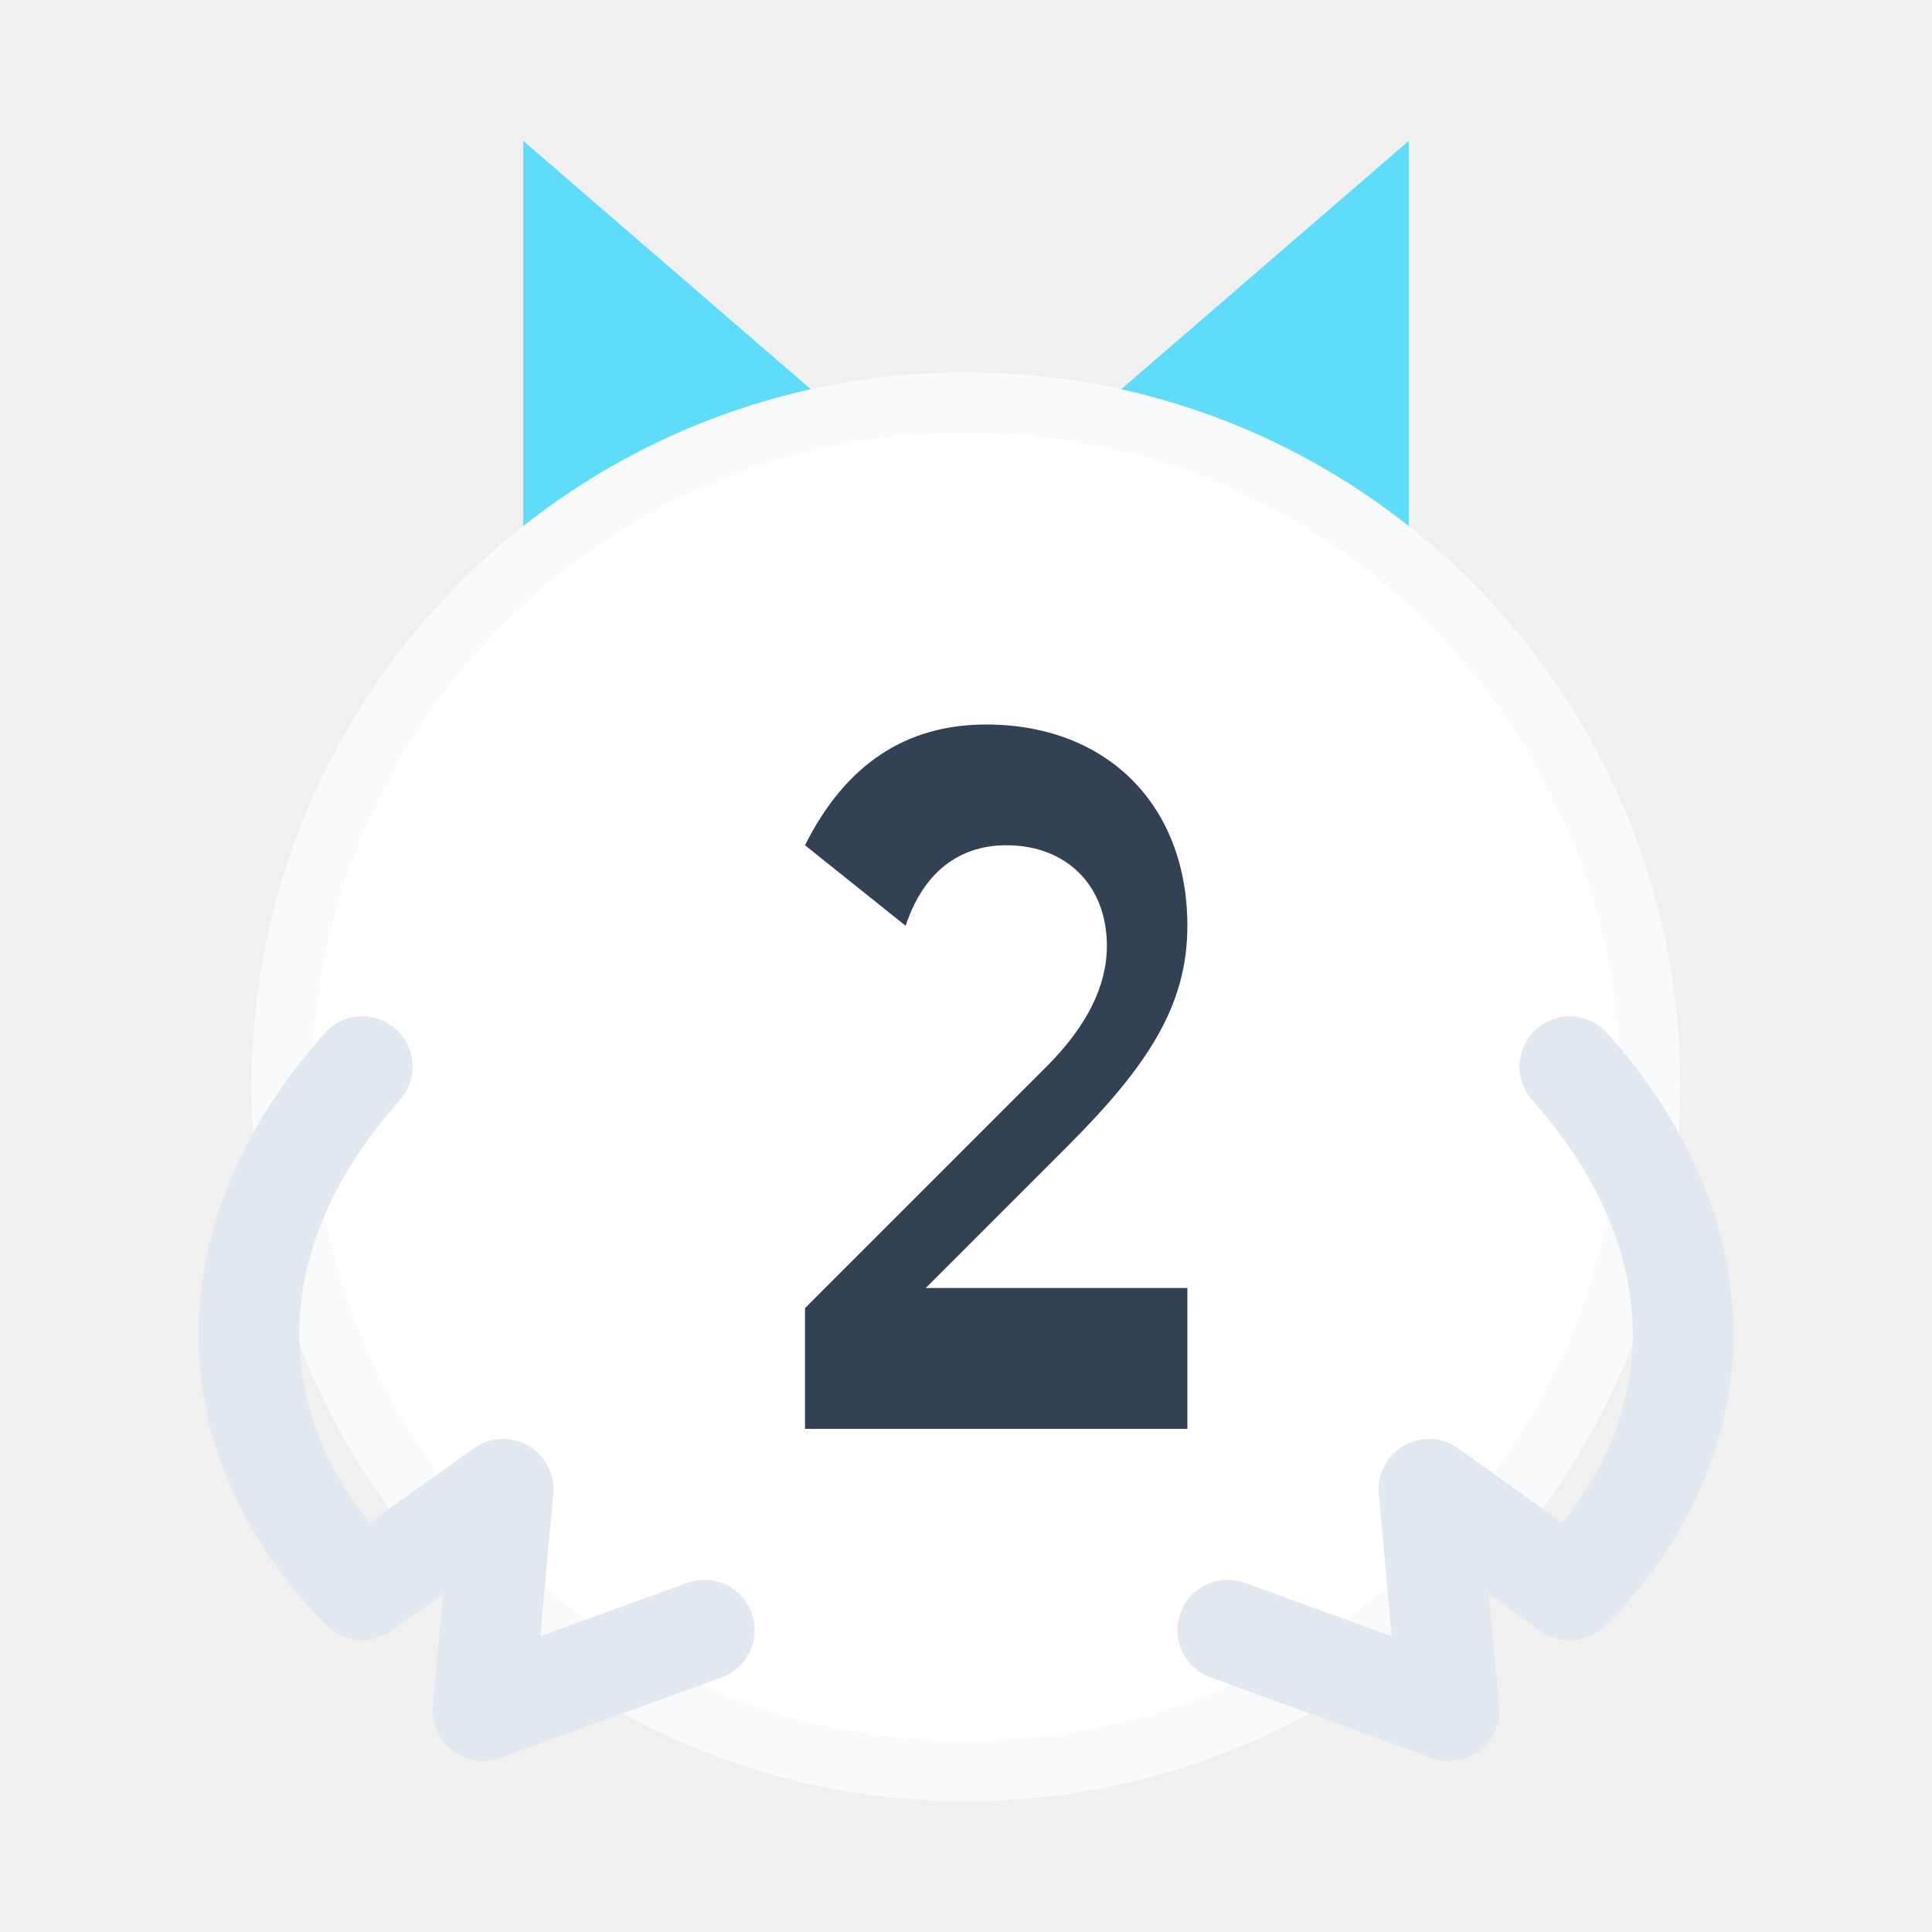
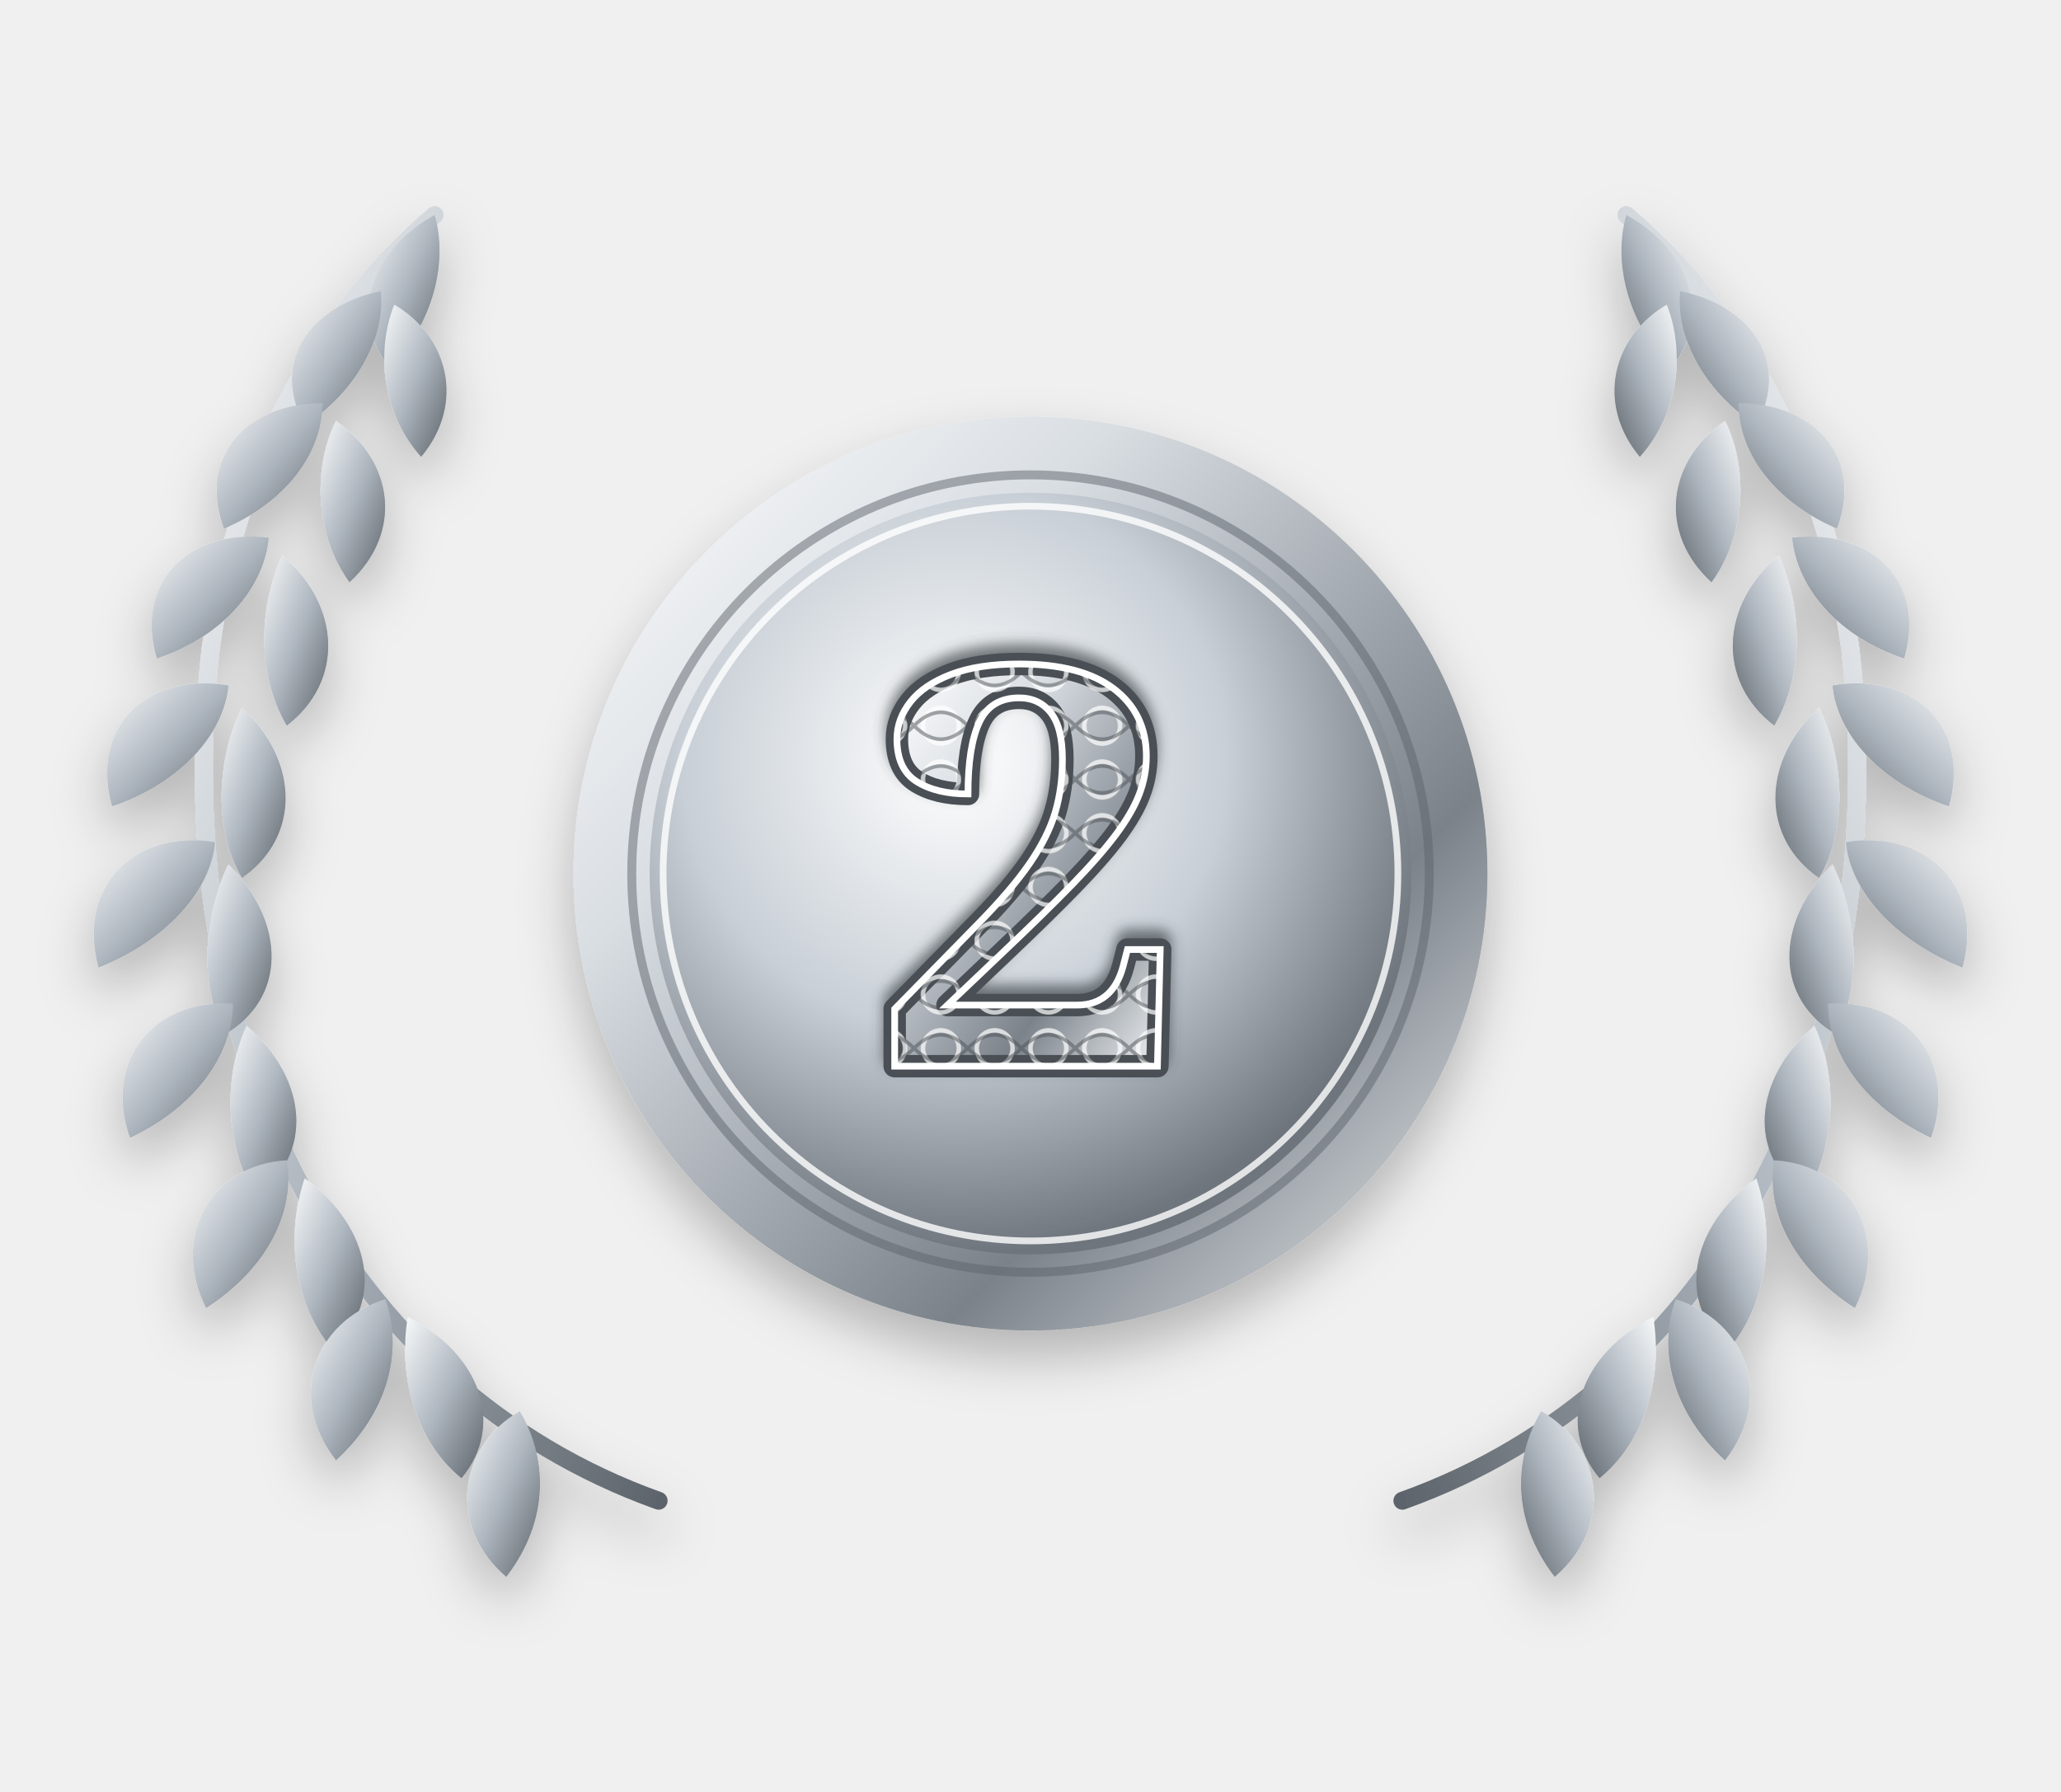
- <svg xmlns="http://www.w3.org/2000/svg" viewBox="0 0 96 96" fill="none">
+ <svg xmlns="http://www.w3.org/2000/svg" viewBox="0 0 460 400" width="460" height="400">
  <defs>
-     <linearGradient id="g" x1="13" y1="11" x2="80" y2="87">
-       <stop stop-color="#FFF" />
-       <stop offset=".45" stop-color="#CBD5E1" />
-       <stop offset="1" stop-color="#64748B" />
+     <linearGradient id="silverRim" x1="0%" y1="0%" x2="100%" y2="100%">
+       <stop offset="0%" stop-color="#FFFFFF" />
+       <stop offset="30%" stop-color="#D9DEE3" />
+       <stop offset="70%" stop-color="#7B828A" />
+       <stop offset="100%" stop-color="#F0F3F5" />
    </linearGradient>
+     <radialGradient id="silverFace" cx="40%" cy="35%" r="65%">
+       <stop offset="0%" stop-color="#FFFFFF" />
+       <stop offset="55%" stop-color="#C8CFD6" />
+       <stop offset="100%" stop-color="#6E757D" />
+     </radialGradient>
+     <linearGradient id="silverLeaf" x1="0%" y1="0%" x2="100%" y2="100%">
+       <stop offset="0%" stop-color="#F7F9FA" />
+       <stop offset="50%" stop-color="#AEB6BF" />
+       <stop offset="100%" stop-color="#5D646B" />
+     </linearGradient>
+     <pattern id="filigreeSilver" width="12" height="12" patternUnits="userSpaceOnUse">
+       <circle cx="6" cy="6" r="4" fill="none" stroke="#FFFFFF" stroke-width="1" opacity="0.7" />
+       <path d="M0,6 Q6,0 12,6 Q6,12 0,6" fill="none" stroke="#494F54" stroke-width="0.8" opacity="0.5" />
+     </pattern>
+     <filter id="dropShadow" x="-15%" y="-15%" width="130%" height="130%">
+       <feDropShadow dx="0" dy="6" stdDeviation="6" flood-color="#000000" flood-opacity="0.25" />
+     </filter>
+     <filter id="emboss">
+       <feDropShadow dx="0" dy="2" stdDeviation="1.5" flood-color="#FFFFFF" flood-opacity="0.9" />
+       <feDropShadow dx="0" dy="-2" stdDeviation="1.5" flood-color="#3E4347" flood-opacity="0.7" />
+     </filter>
  </defs>
-   <path d="m26 7 22 19L70 7v24H26V7Z" fill="#5EDCFA" />
-   <circle cx="48" cy="54" r="34" fill="url(#g)" stroke="#F8FAFC" stroke-width="3" />
-   <circle cx="48" cy="54" r="25" stroke="#FFF" stroke-width="2" opacity=".75" />
-   <path d="M18 53c-8 9-7 19 0 26l7-5-1 11 11-4M78 53c8 9 7 19 0 26l-7-5 1 11-11-4" stroke="#E2E8F0" stroke-width="5" stroke-linecap="round" stroke-linejoin="round" />
-   <path d="M40 42c2-4 5-6 9-6 6 0 10 4 10 10 0 4-2 7-6 11l-7 7h13v7H40v-6l12-12c2-2 3-4 3-6 0-3-2-5-5-5-2 0-4 1-5 4l-5-4Z" fill="#334155" />
+   <g transform="translate(-18, 0)" fill="url(#silverLeaf)" filter="url(#dropShadow)">
+     <path d="M 165,335 C 95,310 55,235 65,145 C 72,95 95,65 115,48" fill="none" stroke="url(#silverLeaf)" stroke-width="4" stroke-linecap="round" />
+     <path d="M 115,48 C 102,55 95,70 105,82 C 115,72 118,58 115,48 Z" />
+     <path d="M 103,65 C 88,68 78,80 86,95 C 98,87 104,75 103,65 Z" />
+     <path d="M 106,68 C 118,75 122,90 112,102 C 103,92 102,78 106,68 Z" />
+     <path d="M 90,90 C 73,90 62,102 68,118 C 82,112 90,101 90,90 Z" />
+     <path d="M 93,94 C 106,103 108,119 96,130 C 88,119 88,104 93,94 Z" />
+     <path d="M 78,120 C 60,118 48,130 53,147 C 68,142 77,131 78,120 Z" />
+     <path d="M 81,124 C 94,135 95,152 82,162 C 75,150 76,135 81,124 Z" />
+     <path d="M 69,153 C 51,150 38,162 43,180 C 58,175 68,164 69,153 Z" />
+     <path d="M 72,158 C 85,170 85,187 72,196 C 65,184 67,168 72,158 Z" />
+     <path d="M 66,188 C 48,185 35,198 40,216 C 55,210 65,199 66,188 Z" />
+     <path d="M 69,193 C 82,206 82,223 68,231 C 62,218 64,203 69,193 Z" />
+     <path d="M 70,224 C 52,223 41,237 47,254 C 62,247 70,235 70,224 Z" />
+     <path d="M 73,229 C 87,241 88,258 75,267 C 68,255 68,240 73,229 Z" />
+     <path d="M 82,259 C 65,260 56,276 64,292 C 78,283 84,270 82,259 Z" />
+     <path d="M 86,263 C 101,274 104,291 92,301 C 83,290 82,275 86,263 Z" />
+     <path d="M 104,290 C 88,295 82,312 93,326 C 105,315 108,301 104,290 Z" />
+     <path d="M 109,294 C 125,302 131,318 121,330 C 110,321 107,306 109,294 Z" />
+     <path d="M 134,315 C 120,323 118,341 131,352 C 141,339 140,325 134,315 Z" />
+   </g>
+   <g transform="translate(478, 0) scale(-1, 1)" fill="url(#silverLeaf)" filter="url(#dropShadow)">
+     <path d="M 165,335 C 95,310 55,235 65,145 C 72,95 95,65 115,48" fill="none" stroke="url(#silverLeaf)" stroke-width="4" stroke-linecap="round" />
+     <path d="M 115,48 C 102,55 95,70 105,82 C 115,72 118,58 115,48 Z" />
+     <path d="M 103,65 C 88,68 78,80 86,95 C 98,87 104,75 103,65 Z" />
+     <path d="M 106,68 C 118,75 122,90 112,102 C 103,92 102,78 106,68 Z" />
+     <path d="M 90,90 C 73,90 62,102 68,118 C 82,112 90,101 90,90 Z" />
+     <path d="M 93,94 C 106,103 108,119 96,130 C 88,119 88,104 93,94 Z" />
+     <path d="M 78,120 C 60,118 48,130 53,147 C 68,142 77,131 78,120 Z" />
+     <path d="M 81,124 C 94,135 95,152 82,162 C 75,150 76,135 81,124 Z" />
+     <path d="M 69,153 C 51,150 38,162 43,180 C 58,175 68,164 69,153 Z" />
+     <path d="M 72,158 C 85,170 85,187 72,196 C 65,184 67,168 72,158 Z" />
+     <path d="M 66,188 C 48,185 35,198 40,216 C 55,210 65,199 66,188 Z" />
+     <path d="M 69,193 C 82,206 82,223 68,231 C 62,218 64,203 69,193 Z" />
+     <path d="M 70,224 C 52,223 41,237 47,254 C 62,247 70,235 70,224 Z" />
+     <path d="M 73,229 C 87,241 88,258 75,267 C 68,255 68,240 73,229 Z" />
+     <path d="M 82,259 C 65,260 56,276 64,292 C 78,283 84,270 82,259 Z" />
+     <path d="M 86,263 C 101,274 104,291 92,301 C 83,290 82,275 86,263 Z" />
+     <path d="M 104,290 C 88,295 82,312 93,326 C 105,315 108,301 104,290 Z" />
+     <path d="M 109,294 C 125,302 131,318 121,330 C 110,321 107,306 109,294 Z" />
+     <path d="M 134,315 C 120,323 118,341 131,352 C 141,339 140,325 134,315 Z" />
+   </g>
+   <g filter="url(#dropShadow)">
+     <circle cx="230" cy="195" r="102" fill="url(#silverRim)" />
+     <circle cx="230" cy="195" r="89" fill="none" stroke="#5D646B" stroke-width="2" opacity="0.5" />
+     <circle cx="230" cy="195" r="85" fill="url(#silverFace)" />
+     <circle cx="230" cy="195" r="82" fill="none" stroke="#FFFFFF" stroke-width="1.5" opacity="0.8" />
+   </g>
+   <g filter="url(#emboss)">
+     <text x="230" y="238" text-anchor="middle" font-family="'Cinzel Decorative', 'Playfair Display', Georgia, serif" font-weight="900" font-size="124" fill="url(#silverRim)" stroke="#494F54" stroke-width="5" stroke-linejoin="round">2</text>
+     <text x="230" y="238" text-anchor="middle" font-family="'Cinzel Decorative', 'Playfair Display', Georgia, serif" font-weight="900" font-size="124" fill="url(#filigreeSilver)" stroke="#FFFFFF" stroke-width="1.5">2</text>
+   </g>
</svg>
